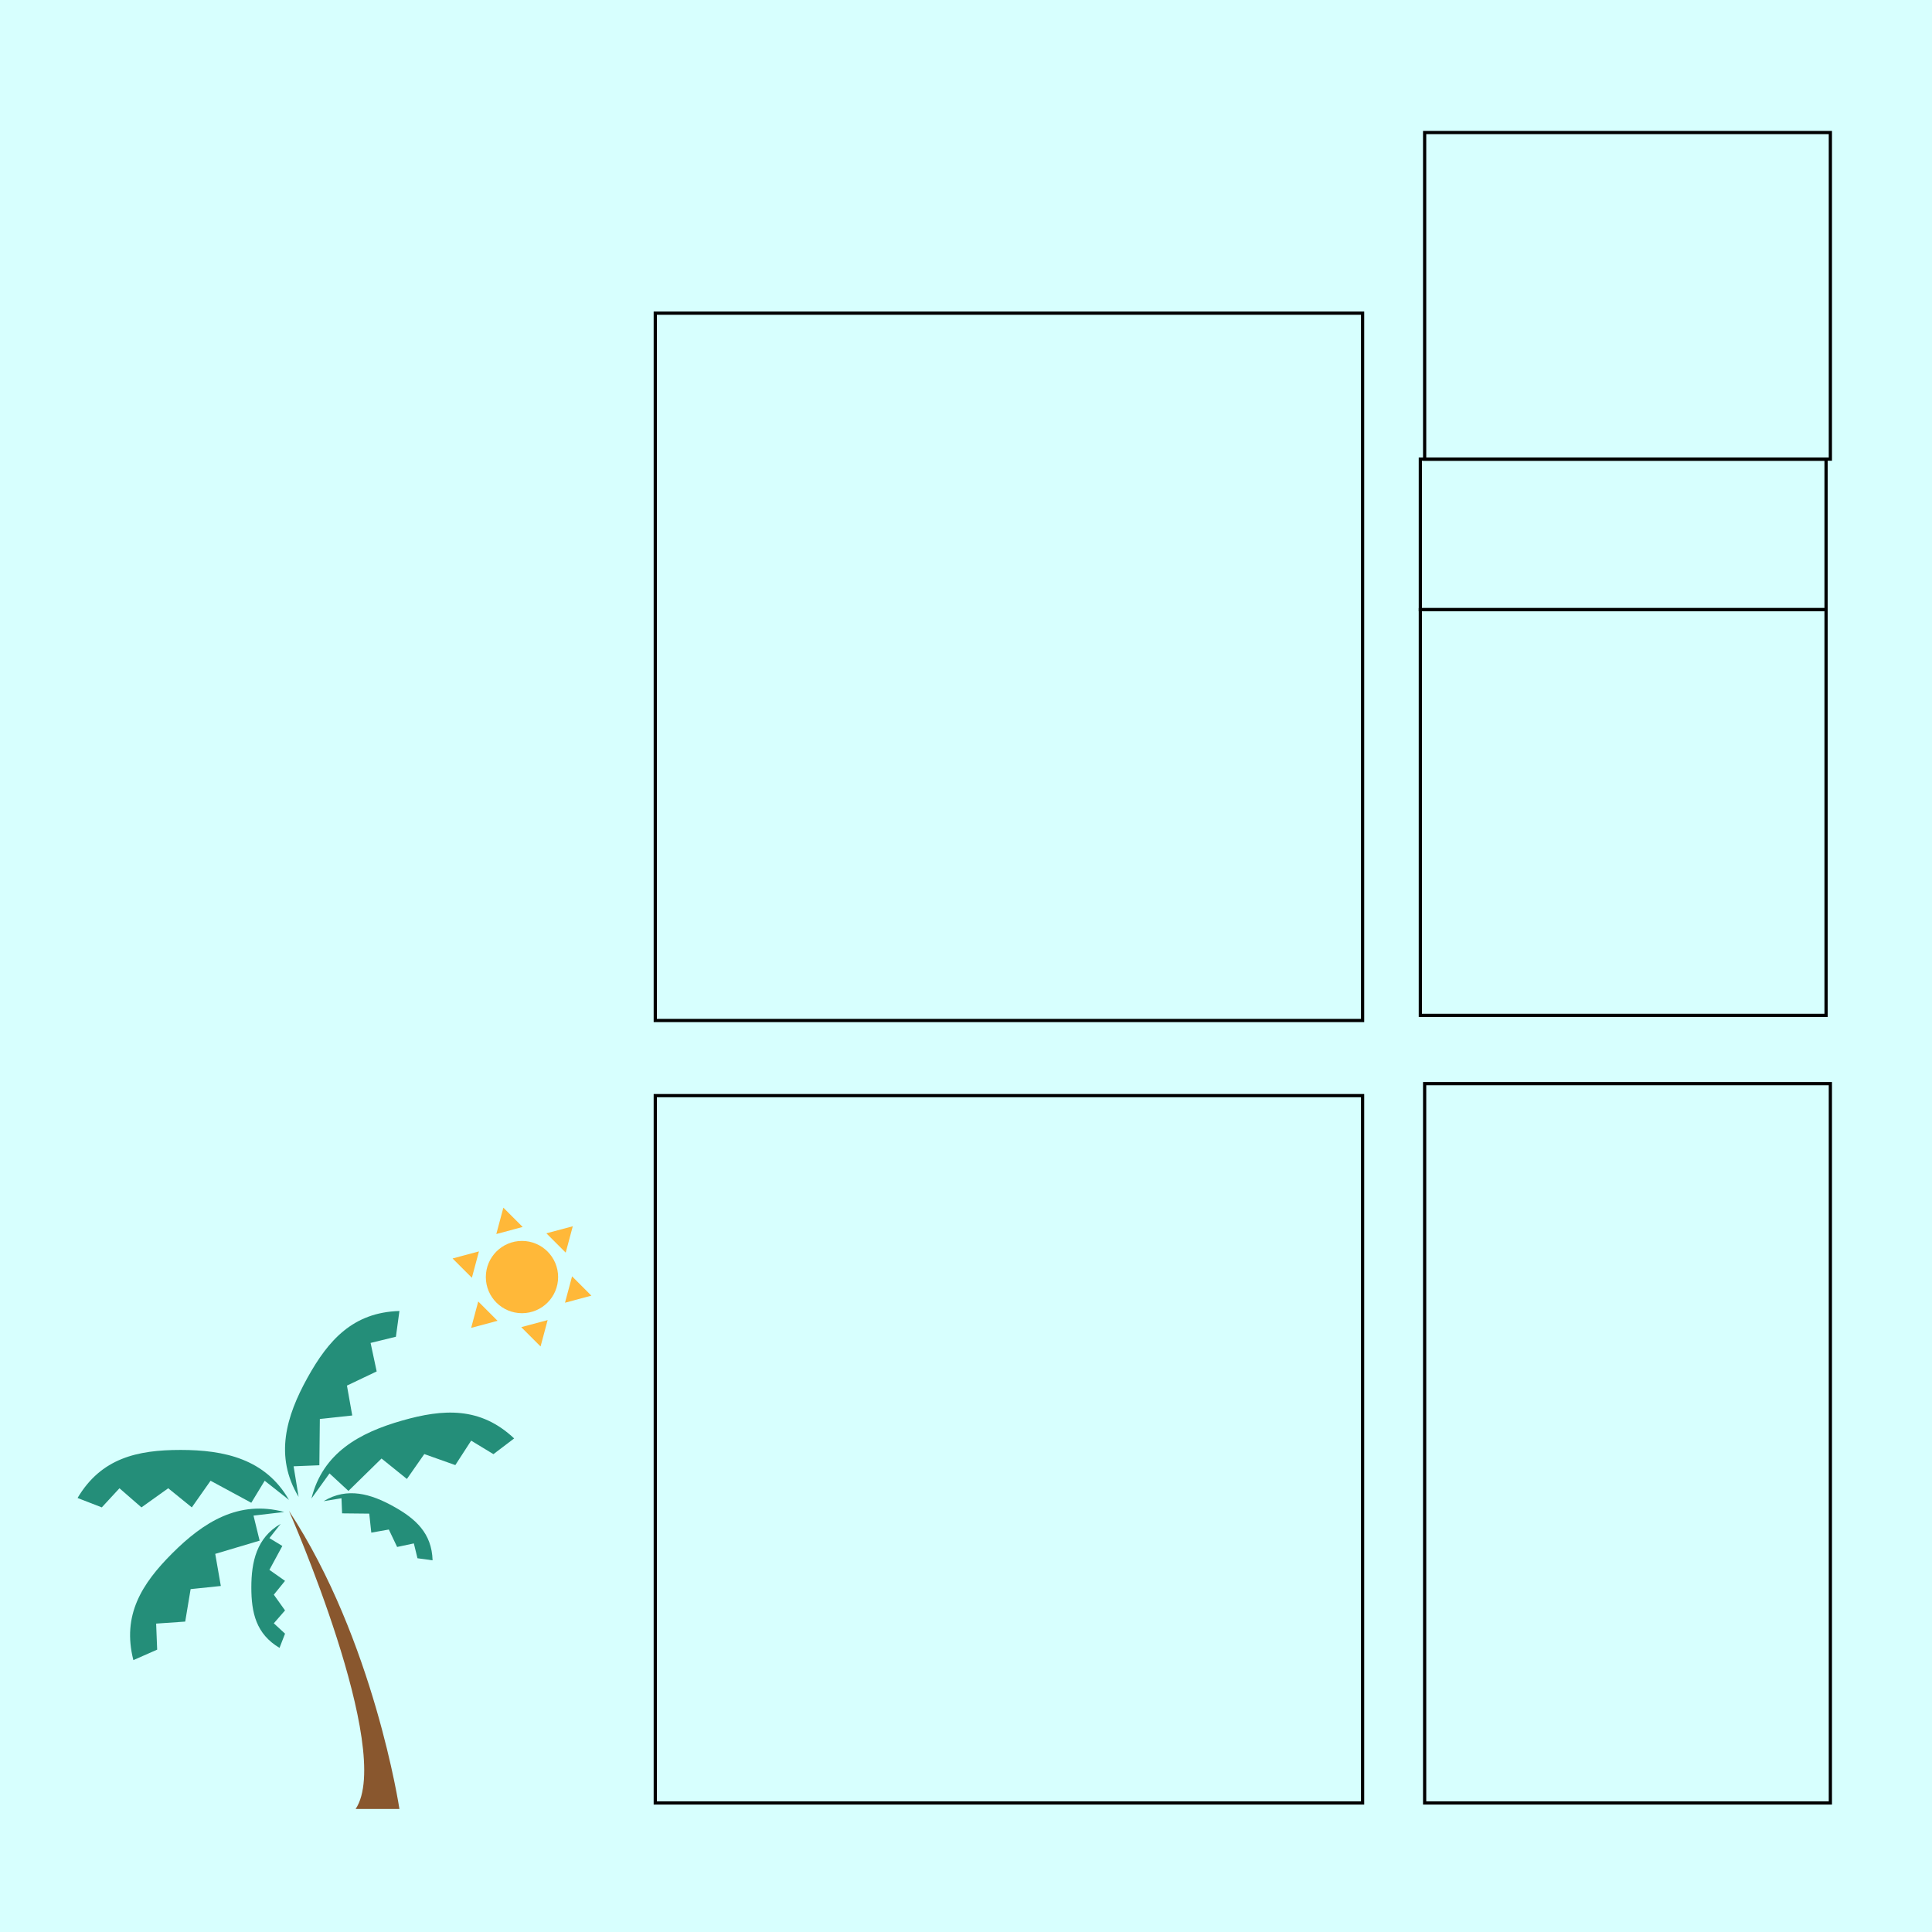
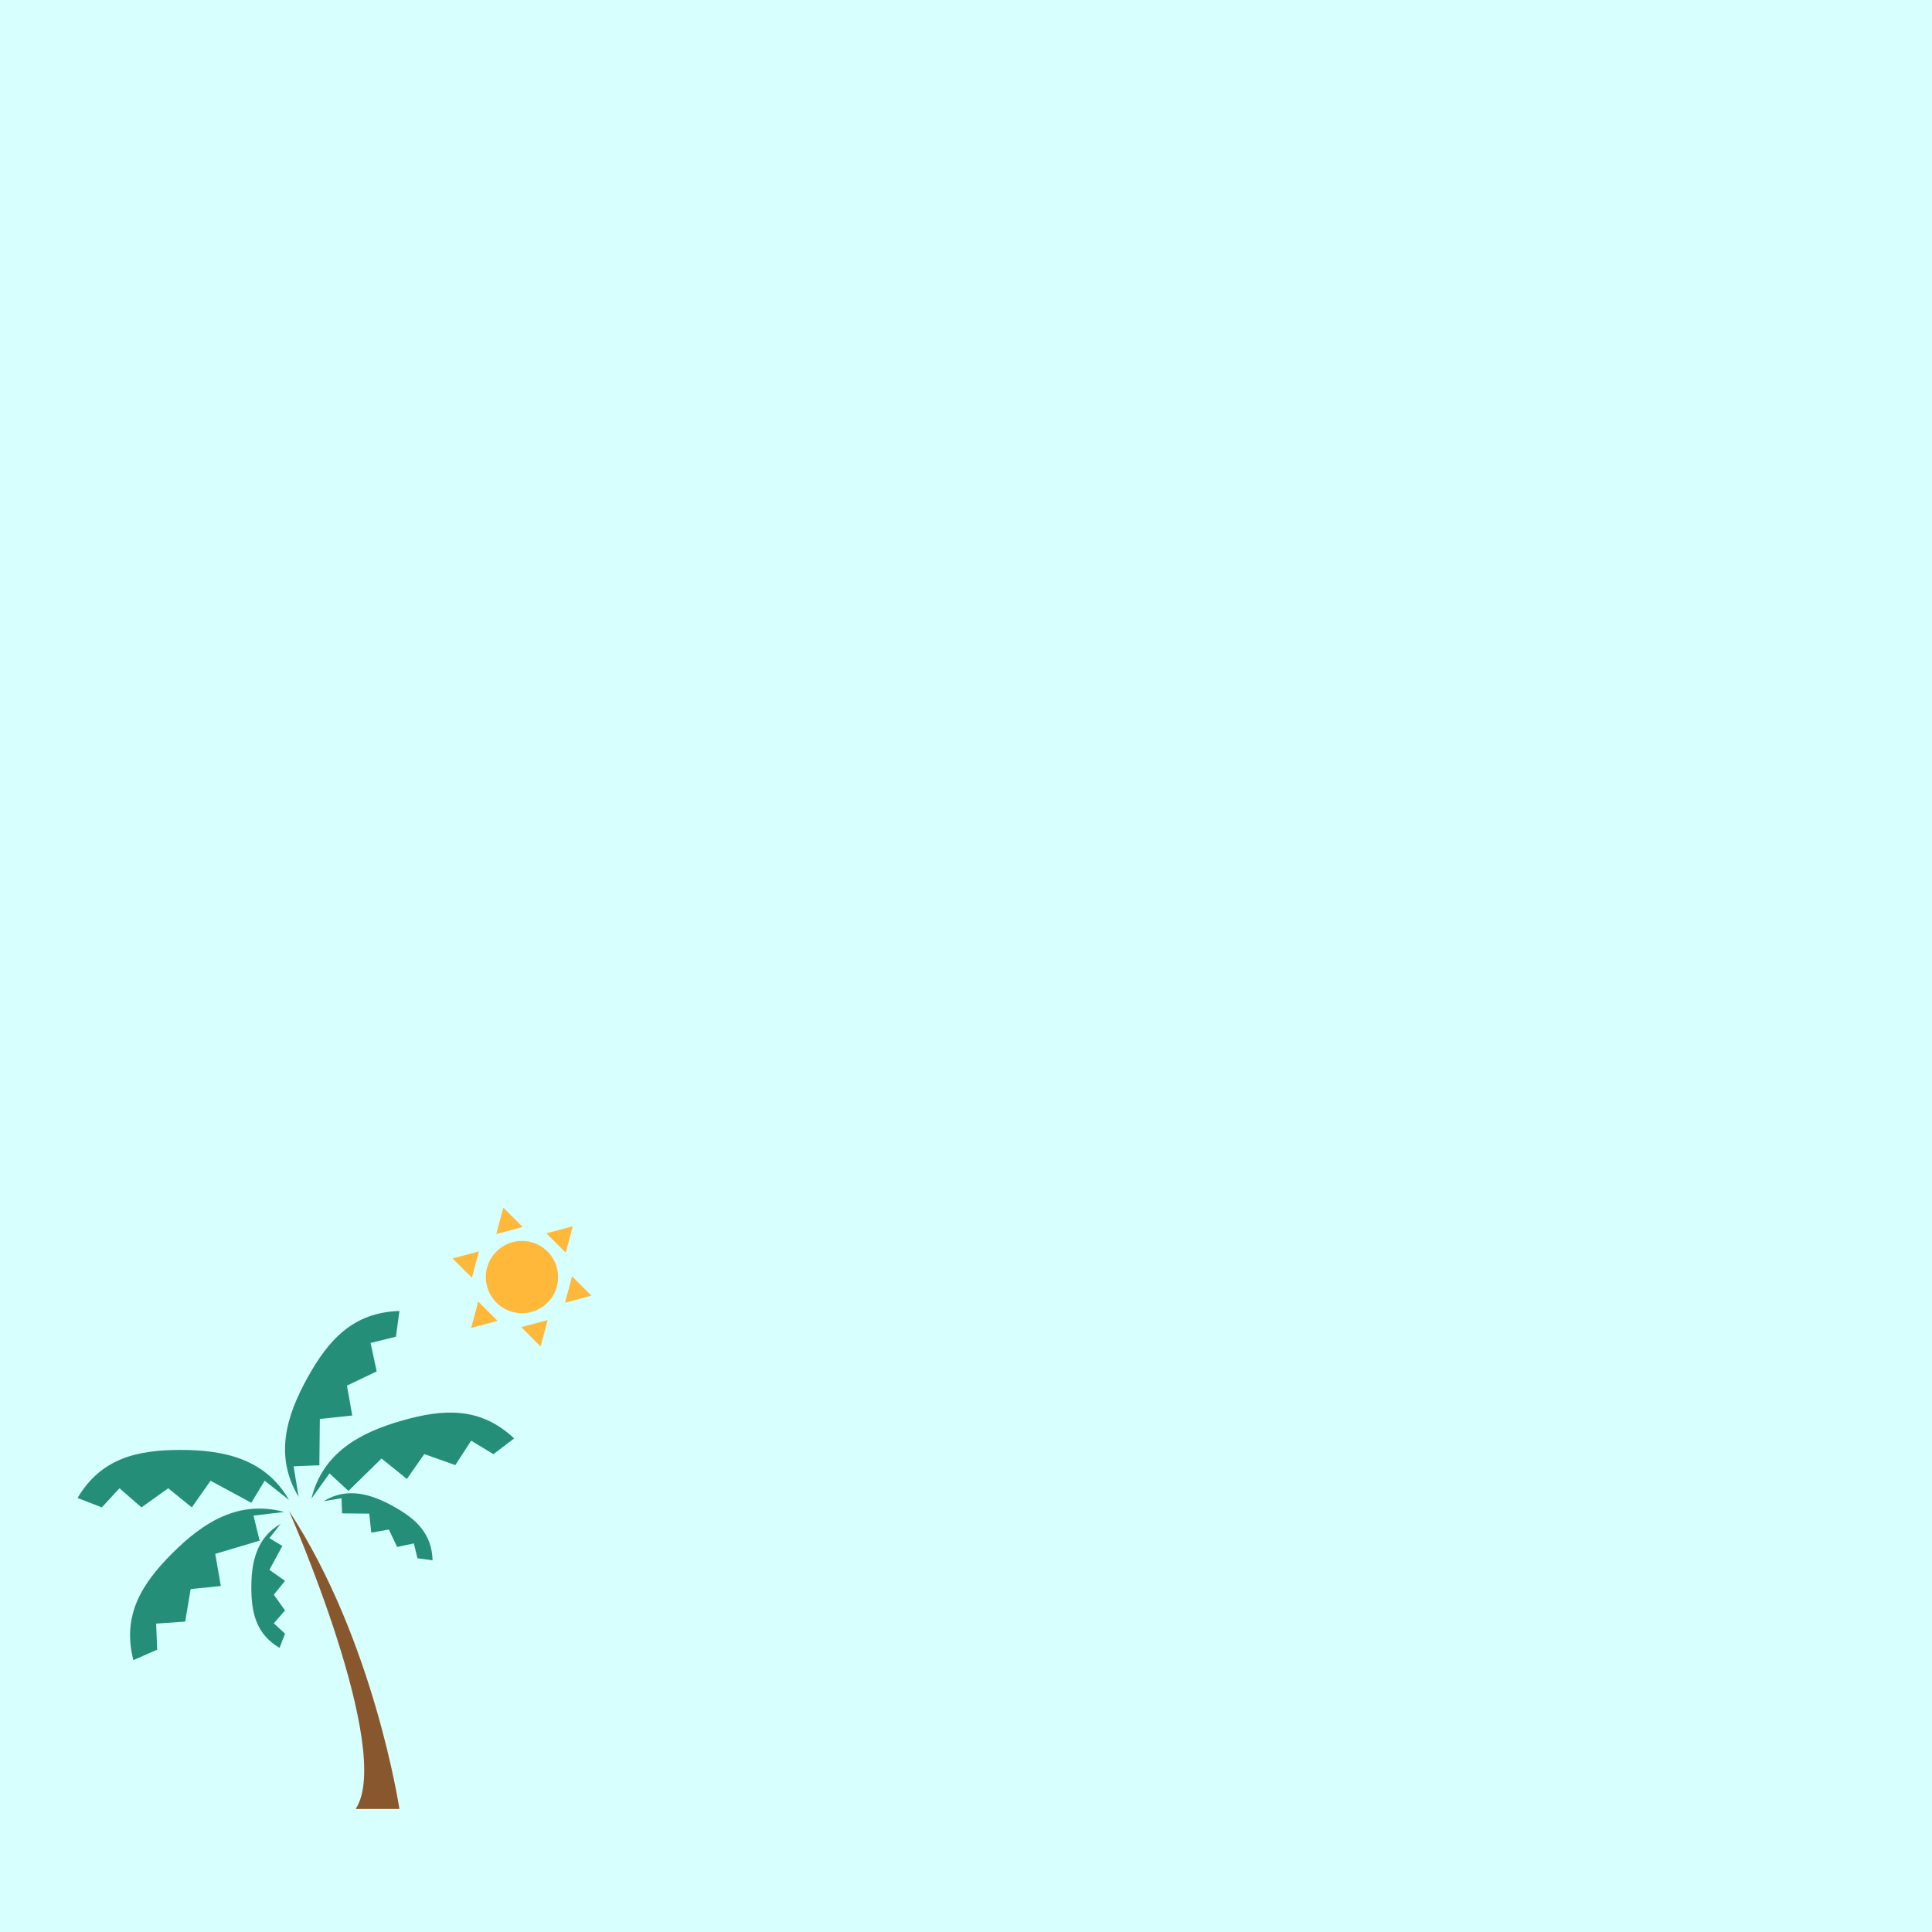
<svg xmlns="http://www.w3.org/2000/svg" version="1.1" id="레이어_1" x="0px" y="0px" width="600px" height="600px" viewBox="0 0 600 600" enable-background="new 0 0 600 600" xml:space="preserve">
-   <rect x="0" y="0" fill="#D7FFFE" width="600" height="600" />
+   <rect fill="#D7FFFE" width="600" height="600" />
  <g id="레이어_3">
</g>
  <g id="레이어_1_1_">
    <g id="레이어_2_1_" display="none">
      <rect x="-201.5" y="-453" display="inline" fill="none" stroke="#000000" stroke-miterlimit="10" width="229" height="229" />
      <rect x="-201.5" y="-213.759" display="inline" fill="none" stroke="#000000" stroke-miterlimit="10" width="229" height="272.759" />
      <rect x="42.5" y="-453" display="inline" fill="none" stroke="#000000" stroke-miterlimit="10" width="127" height="127" />
      <rect x="42.5" y="-309.167" display="inline" fill="none" stroke="#000000" stroke-miterlimit="10" width="127" height="127" />
      <rect x="42.5" y="-164.5" display="inline" fill="none" stroke="#000000" stroke-miterlimit="10" width="127" height="223.5" />
    </g>
    <g id="레이어_1_3_">
	</g>
    <g id="레이어_2">
	</g>
  </g>
  <path fill="#89572E" d="M89.742,469.217c0,0,32.761,74.494,20.702,92.583h13.602C124.046,561.8,116.188,509.459,89.742,469.217z" />
  <g>
-     <path fill="#248E79" d="M37.102,462.192l6.824,5.943l8.32-5.943l7.322,5.943l5.826-8.279l12.646,6.846l4.161-6.846l7.543,5.955   c-7.326-12.725-20.037-15.521-33.668-15.521c-13.417,0-24.636,2.532-31.991,14.921l7.528,2.922L37.102,462.192z" />
+     <path fill="#248E79" d="M37.102,462.192l6.824,5.942l8.32-5.942l7.322,5.942l5.826-8.278l12.646,6.846l4.161-6.846l7.543,5.954   c-7.326-12.725-20.037-15.521-33.668-15.521c-13.417,0-24.636,2.532-31.991,14.921l7.528,2.922L37.102,462.192z" />
  </g>
  <g>
-     <path fill="#248E79" d="M48.491,504.224l9.027-0.623l1.681-10.085l9.381-0.976l-1.736-9.972l13.784-4.104l-1.898-7.78l9.543-1.122   c-14.178-3.816-25.144,3.195-34.783,12.834c-9.487,9.486-15.626,19.212-12.069,33.171l7.389-3.257L48.491,504.224z" />
+     <path fill="#248E79" d="M48.491,504.224l9.027-0.623l1.681-10.085l9.381-0.976l-1.736-9.972l13.784-4.104l-1.898-7.78l9.543-1.122   c-14.178-3.815-25.144,3.195-34.783,12.835c-9.487,9.485-15.626,19.212-12.069,33.171l7.389-3.258L48.491,504.224z" />
  </g>
  <g>
    <path fill="#248E79" d="M85.035,504.131l3.486-4.002l-3.486-4.882l3.486-4.295l-4.856-3.416l4.015-7.422l-4.015-2.439l3.495-4.425   c-7.464,4.297-9.105,11.753-9.105,19.749c0,7.869,1.487,14.451,8.753,18.765l1.714-4.415L85.035,504.131z" />
  </g>
  <g>
-     <path fill="#248E79" d="M115.09,417.061l1.89,8.849l-9.233,4.396l1.647,9.287l-10.064,1.077l-0.149,14.381l-8.001,0.32l1.551,9.483   c-7.578-12.577-3.857-25.05,2.752-36.972c6.506-11.734,14.162-20.317,28.562-20.743l-1.095,8.001L115.09,417.061z" />
+     <path fill="#248E79" d="M115.09,417.061l1.89,8.85l-9.233,4.396l1.647,9.287L99.33,440.67l-0.149,14.381l-8.001,0.32l1.551,9.482   c-7.578-12.576-3.857-25.05,2.752-36.972c6.506-11.733,14.162-20.316,28.562-20.743l-1.095,8.001L115.09,417.061z" />
  </g>
  <g>
-     <path fill="#248E79" d="M146.325,447.403l-4.921,7.594l-9.636-3.42l-5.402,7.729l-7.878-6.353l-10.273,10.063l-5.883-5.433   l-5.61,7.803c3.534-14.251,14.985-20.441,28.088-24.197c12.896-3.696,24.379-4.352,34.863,5.529l-6.432,4.884L146.325,447.403z" />
+     <path fill="#248E79" d="M146.325,447.403l-4.921,7.594l-9.636-3.42l-5.402,7.729l-7.878-6.353l-10.273,10.062l-5.883-5.433   l-5.61,7.803c3.534-14.251,14.985-20.44,28.088-24.196c12.896-3.696,24.379-4.353,34.863,5.528l-6.432,4.884L146.325,447.403z" />
  </g>
  <g>
-     <path fill="#248E79" d="M128.524,479.318l-5.191,1.107l-2.578-5.415l-5.448,0.966l-0.633-5.902l-8.436-0.088l-0.187-4.694   l-5.563,0.91c7.378-4.443,14.695-2.262,21.689,1.615c6.882,3.816,11.917,8.308,12.167,16.755l-4.693-0.642L128.524,479.318z" />
+     <path fill="#248E79" d="M128.524,479.318l-5.191,1.106l-2.578-5.415l-5.448,0.966l-0.633-5.901l-8.436-0.088l-0.187-4.694   l-5.563,0.91c7.378-4.443,14.695-2.262,21.689,1.615c6.882,3.815,11.917,8.308,12.167,16.755l-4.693-0.643L128.524,479.318z" />
  </g>
-   <rect x="203.5" y="97.258" fill="none" stroke="#000000" stroke-miterlimit="10" width="219.667" height="219.667" />
-   <rect x="203.5" y="340.258" fill="none" stroke="#000000" stroke-miterlimit="10" width="219.667" height="219.667" />
-   <rect x="442.436" y="41.157" fill="none" stroke="#000000" stroke-miterlimit="10" width="126" height="101.433" />
-   <rect x="441.099" y="189.333" fill="none" stroke="#000000" stroke-miterlimit="10" width="126" height="126" />
-   <rect x="441.099" y="142.59" fill="none" stroke="#000000" stroke-miterlimit="10" width="126" height="46.743" />
-   <rect x="442.436" y="336.529" fill="none" stroke="#000000" stroke-miterlimit="10" width="126" height="223.396" />
  <circle fill="#FFB839" cx="162.104" cy="396.602" r="11.223" />
  <polygon fill="#FFB839" points="169.689,383.019 177.882,380.823 175.687,389.016 " />
  <polygon fill="#FFB839" points="154.133,383.24 156.327,375.048 162.325,381.046 " />
  <polygon fill="#FFB839" points="146.546,396.825 140.549,390.827 148.742,388.632 " />
  <polygon fill="#FFB839" points="154.517,410.186 146.325,412.38 148.521,404.188 " />
  <polygon fill="#FFB839" points="170.074,409.964 167.878,418.156 161.881,412.158 " />
  <polygon fill="#FFB839" points="177.66,396.38 183.657,402.378 175.463,404.573 " />
</svg>
